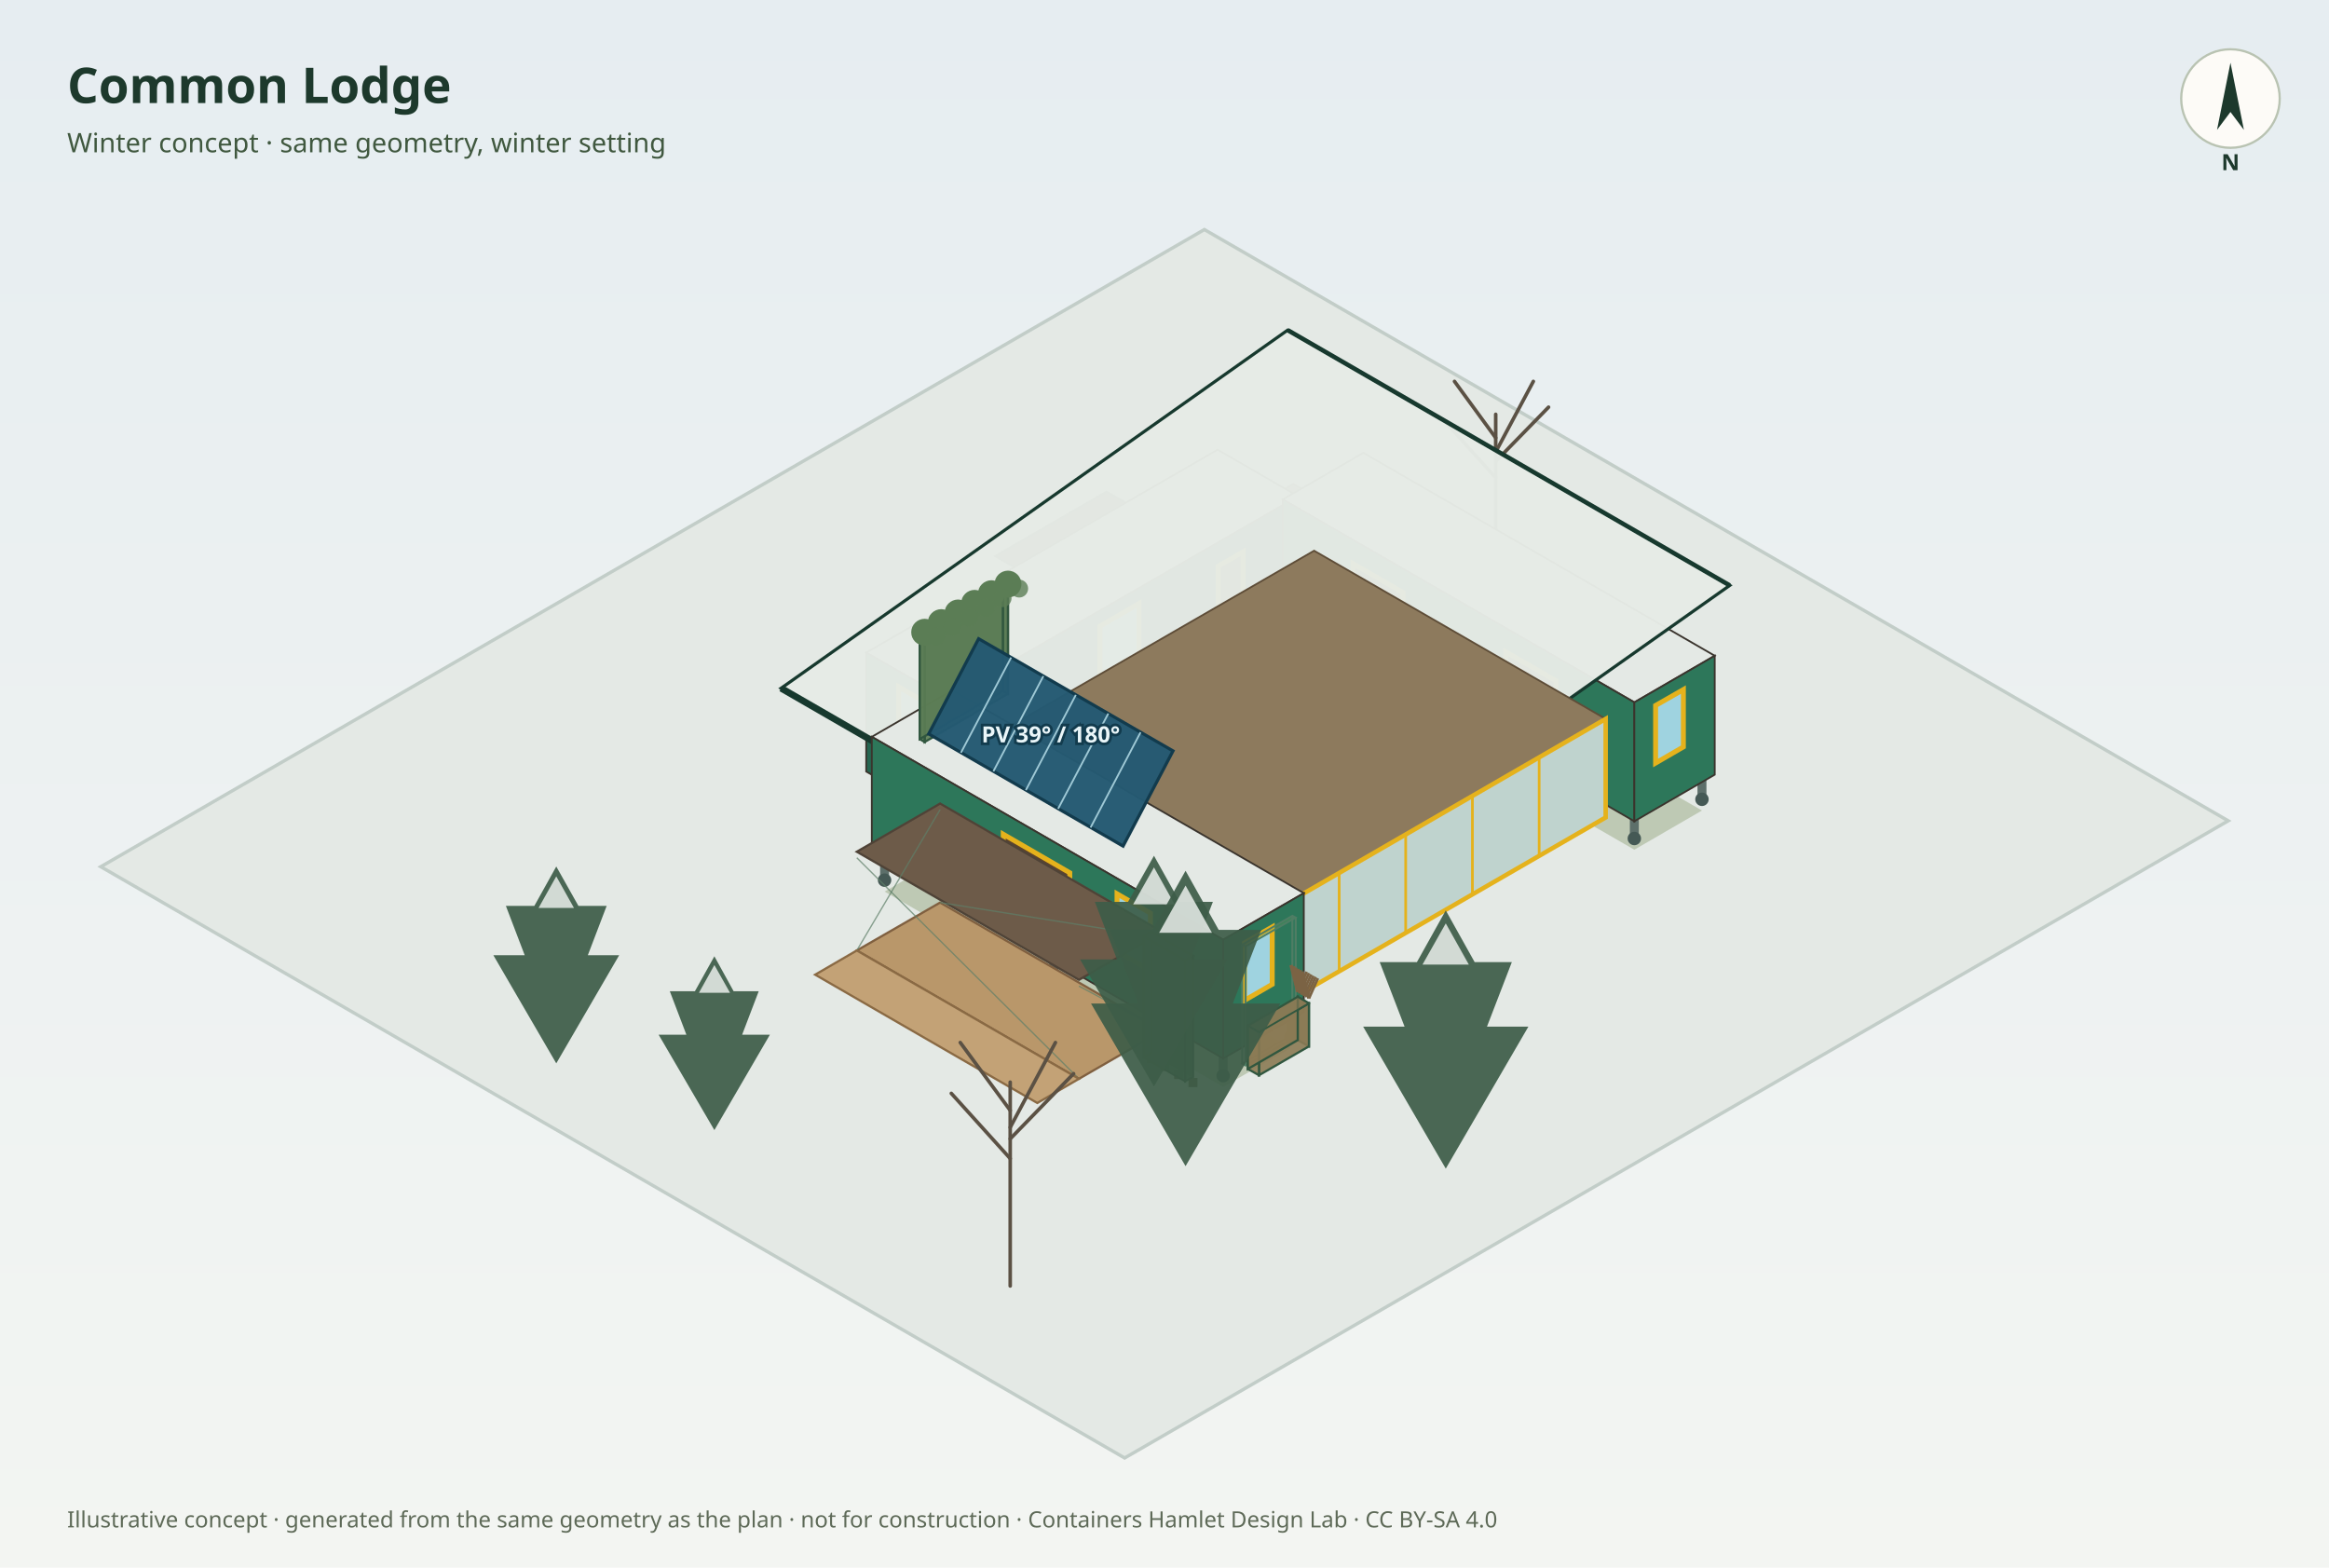
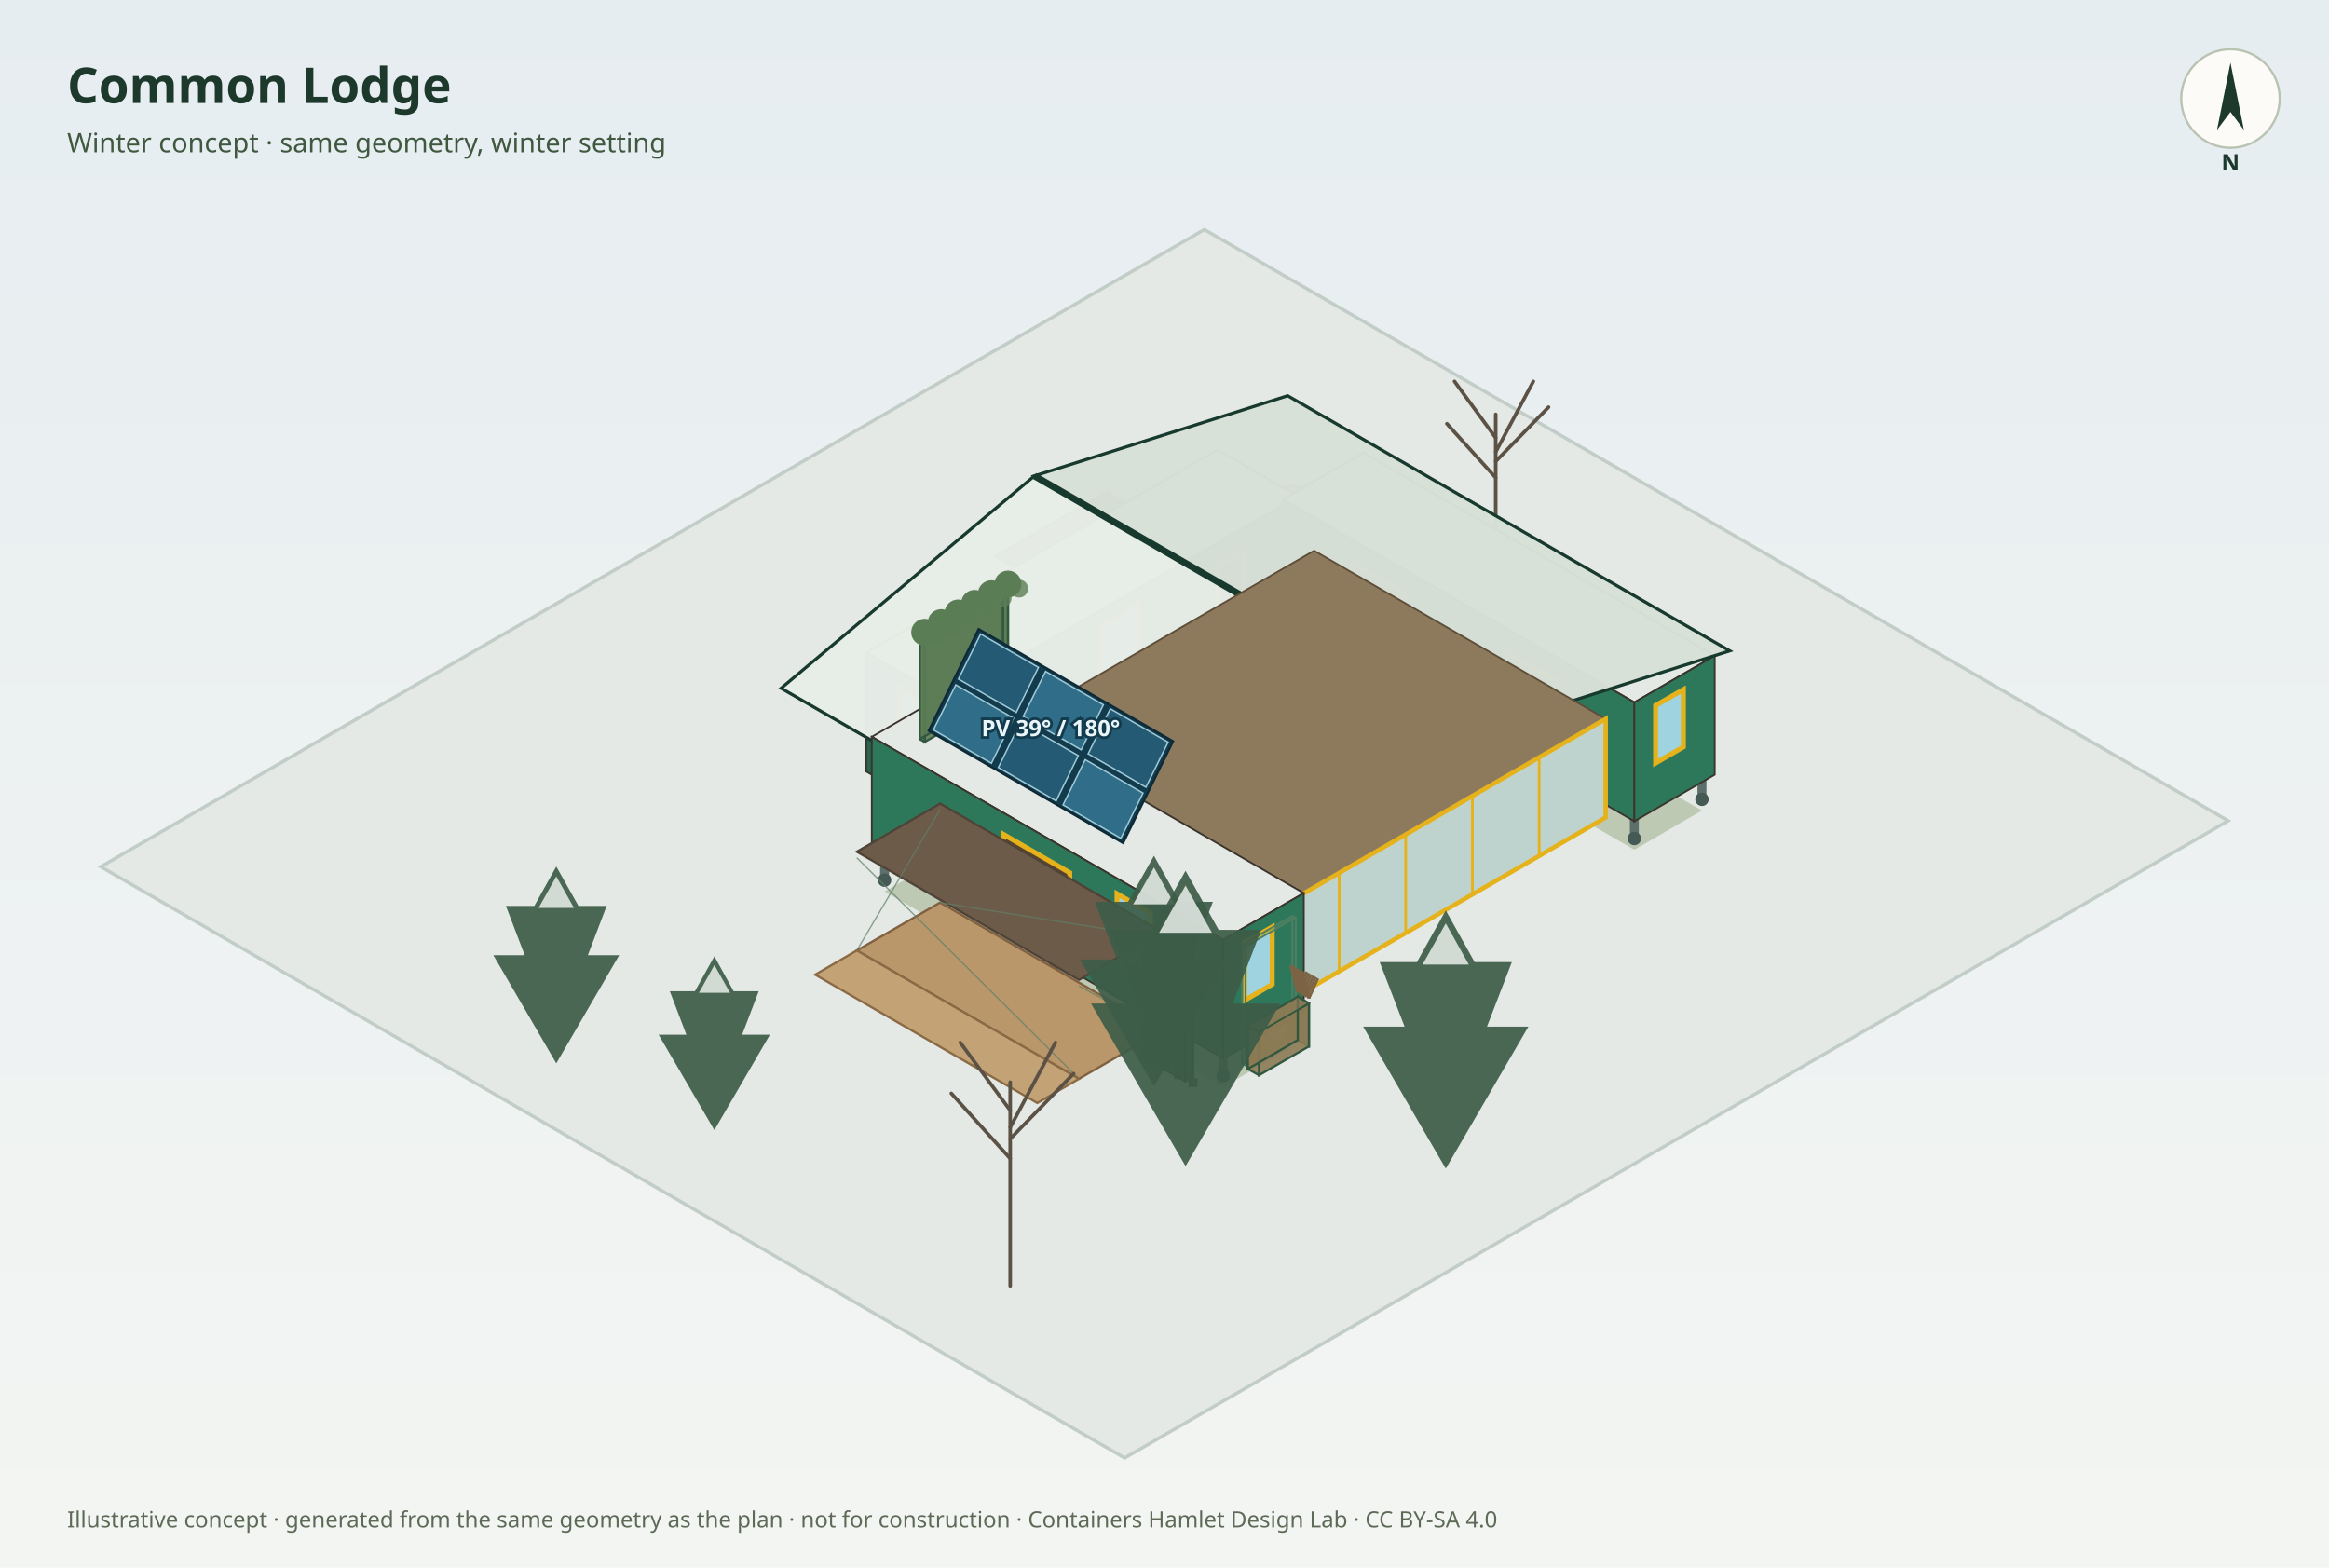
<svg xmlns="http://www.w3.org/2000/svg" viewBox="0 0 1040 700" role="img" aria-labelledby="concept-common-lodge-winter-t concept-common-lodge-winter-d">
  <defs>
    <linearGradient id="concept-common-lodge-winter-sky" x1="0" y1="0" x2="0" y2="1">
      <stop offset="0" stop-color="#e6edf1" />
      <stop offset="1" stop-color="#f3f5f2" />
    </linearGradient>
  </defs>
  <rect width="1040" height="700" fill="url(#concept-common-lodge-winter-sky)" />
  <path d="M537.8 102.5L995 366.5L502.2 651L45 387Z" fill="#e4e9e5" stroke="#c2cdc8" stroke-width="1.5" />
  <g stroke="#5b5144" stroke-width="1.6" stroke-linecap="round">
    <path d="M667.9 260.6L667.9 185" />
    <path d="M667.9 213.3L646.1 189.2" />
    <path d="M667.9 206L691.5 181.8" />
    <path d="M667.9 195.5L649.5 170.3" />
    <path d="M667.9 201.8L684.7 170.3" />
  </g>
  <path d="M577.5 216.1 594.9 226.2 577.5 236.2 560.1 226.2Z" fill="#8d7a5d" stroke="#5e4d38" stroke-width="0.8" />
  <path d="M560.1 270.2 577.5 280.2 577.5 236.2 560.1 226.2Z" fill="#c0aa86" stroke="#5e4d38" stroke-width="0.8" />
  <path d="M594.9 270.2 577.5 280.2 577.5 236.2 594.9 226.2Z" fill="#c0aa86" stroke="#5e4d38" stroke-width="0.8" />
  <path d="M494.1 263.8 444.5 292.4 432.1 285.3 481.7 256.6Z" fill="#c3a276" stroke="#8a6a44" stroke-width="1" />
  <path d="M518.9 278.1 469.3 306.7 444.5 292.4 494.1 263.8Z" fill="#b9976a" stroke="#806040" stroke-width="1" />
  <path d="M518.9 233.9 469.3 262.6 444.5 248.3 494.1 219.6Z" fill="#6d5b49" stroke="#4f4337" stroke-width="1" />
  <path d="M574 290.7 422.8 377.9 392.5 360.5 543.7 273.2Z" fill="#9eae8d" fill-opacity="0.55" />
  <line x1="574" y1="285.6" x2="574" y2="274.6" stroke="#5d6f6a" stroke-width="4" />
  <circle cx="574" cy="285.6" r="3" fill="#455955" />
  <line x1="422.8" y1="372.9" x2="422.8" y2="361.9" stroke="#5d6f6a" stroke-width="4" />
  <circle cx="422.8" cy="372.9" r="3" fill="#455955" />
  <line x1="392.5" y1="355.5" x2="392.5" y2="344.5" stroke="#5d6f6a" stroke-width="4" />
  <circle cx="392.5" cy="355.5" r="3" fill="#455955" />
  <line x1="543.7" y1="268.2" x2="543.7" y2="257.2" stroke="#5d6f6a" stroke-width="4" />
  <circle cx="543.7" cy="268.2" r="3" fill="#455955" />
  <line x1="498.4" y1="329.3" x2="498.4" y2="318.3" stroke="#5d6f6a" stroke-width="4" />
  <circle cx="498.4" cy="329.3" r="3" fill="#455955" />
  <line x1="468.1" y1="311.8" x2="468.1" y2="300.8" stroke="#5d6f6a" stroke-width="4" />
  <circle cx="468.1" cy="311.8" r="3" fill="#455955" />
  <path d="M579.7 221.6 422.8 312.1 386.8 291.4 543.7 200.8Z" fill="#e4e9e5" stroke="#3a342d" stroke-width="0.8" />
  <path d="M579.7 274.6 422.8 365.2 422.8 312.1 579.7 221.6Z" fill="#1e5342" stroke="#3a342d" stroke-width="0.8" />
  <path d="M422.8 365.2 386.8 344.5 386.8 291.4 422.8 312.1Z" fill="#256651" stroke="#3a342d" stroke-width="0.8" />
  <path d="M555.1 284.9 544 291.3 544 252.8 555.1 246.4Z" fill="#5d432c" stroke="#e5b21c" stroke-width="2.2" />
  <path d="M508.6 295.2 491.2 305.2 491.2 279.6 508.6 269.5Z" fill="#9fd3e0" stroke="#e5b21c" stroke-width="2.2" />
  <path d="M413.7 339.5 401.3 332.4 401.3 306.7 413.7 313.9Z" fill="#9fd3e0" stroke="#e5b21c" stroke-width="2.2" />
  <path d="M608.8 274.6 760 361.9 729.8 379.4 578.6 292.1Z" fill="#9eae8d" fill-opacity="0.55" />
  <line x1="608.8" y1="269.6" x2="608.8" y2="258.6" stroke="#5d6f6a" stroke-width="4" />
  <circle cx="608.8" cy="269.6" r="3" fill="#455955" />
  <line x1="760" y1="356.9" x2="760" y2="345.9" stroke="#5d6f6a" stroke-width="4" />
  <circle cx="760" cy="356.9" r="3" fill="#455955" />
  <line x1="729.8" y1="374.4" x2="729.8" y2="363.4" stroke="#5d6f6a" stroke-width="4" />
  <circle cx="729.8" cy="374.4" r="3" fill="#455955" />
  <line x1="578.6" y1="287.1" x2="578.6" y2="276.1" stroke="#5d6f6a" stroke-width="4" />
  <circle cx="578.6" cy="287.1" r="3" fill="#455955" />
  <line x1="684.4" y1="313.3" x2="684.4" y2="302.3" stroke="#5d6f6a" stroke-width="4" />
  <circle cx="684.4" cy="313.3" r="3" fill="#455955" />
  <line x1="654.2" y1="330.7" x2="654.2" y2="319.7" stroke="#5d6f6a" stroke-width="4" />
  <circle cx="654.2" cy="330.7" r="3" fill="#455955" />
  <path d="M608.8 202.2 765.7 292.8 729.8 313.6 572.8 223Z" fill="#e4e9e5" stroke="#3a342d" stroke-width="0.8" />
  <path d="M572.8 276.1 729.8 366.7 729.8 313.6 572.8 223Z" fill="#2d775a" stroke="#3a342d" stroke-width="0.8" />
  <path d="M765.7 345.9 729.8 366.7 729.8 313.6 765.7 292.8Z" fill="#2d775a" stroke="#3a342d" stroke-width="0.8" />
  <path d="M604.2 290.2 626.5 303.1 626.5 264.6 604.2 251.7Z" fill="#5d432c" stroke="#e5b21c" stroke-width="2.2" />
  <path d="M672.4 329.6 694.8 342.5 694.8 304 672.4 291.1Z" fill="#5d432c" stroke="#e5b21c" stroke-width="2.2" />
  <path d="M751.7 333.5 739.3 340.7 739.3 315 751.7 307.9Z" fill="#9fd3e0" stroke="#e5b21c" stroke-width="2.2" />
-   <path d="M348.8 307.3 546.2 421.2 772.4 261.4 575 147.4Z" fill="#e7ece7" fill-opacity="0.97" stroke="#17392e" stroke-width="1.4" />
-   <path d="M348.8 307.3 546.2 421.2" stroke="#17392e" stroke-width="3" />
-   <path d="M772.4 261.4 575 147.4" stroke="#17392e" stroke-width="2" />
+   <path d="M348.8 307.3 546.2 421.2 659.3 326.5 461.9 212.5Z" fill="#e7ece7" fill-opacity="0.98" stroke="#17392e" stroke-width="1.4" />
+   <path d="M461.9 212.5 659.3 326.5 772.4 290.6 575 176.7Z" fill="#d7e0d7" fill-opacity="0.98" stroke="#17392e" stroke-width="1.4" />
+   <path d="M461.9 212.5 659.3 326.5" stroke="#17392e" stroke-width="3" />
  <path d="M586.8 245.9 717 321 568.2 407 438 331.8Z" fill="#8d7a5d" stroke="#5e4d38" stroke-width="0.8" />
  <path d="M438 375.8 568.2 450.9 568.2 407 438 331.8Z" fill="#c0aa86" stroke="#5e4d38" stroke-width="0.8" />
  <path d="M717 365 568.2 450.9 568.2 407 717 321Z" fill="#c0aa86" stroke="#5e4d38" stroke-width="0.8" />
  <path d="M438 375.8 568.2 450.9 568.2 407 438 331.8Z" fill="#bfe4ea" fill-opacity="0.72" stroke="#e5b21c" stroke-width="2" />
  <line x1="464" y1="390.8" x2="464" y2="346.8" stroke="#e5b21c" stroke-width="1.2" />
  <line x1="490.1" y1="405.8" x2="490.1" y2="361.8" stroke="#e5b21c" stroke-width="1.2" />
  <line x1="516.1" y1="420.9" x2="516.1" y2="376.9" stroke="#e5b21c" stroke-width="1.2" />
  <line x1="542.2" y1="435.9" x2="542.2" y2="391.9" stroke="#e5b21c" stroke-width="1.2" />
  <path d="M717 365 568.2 450.9 568.2 407 717 321Z" fill="#bfe4ea" fill-opacity="0.72" stroke="#e5b21c" stroke-width="2" />
  <line x1="687.3" y1="382.2" x2="687.3" y2="338.2" stroke="#e5b21c" stroke-width="1.2" />
  <line x1="657.5" y1="399.4" x2="657.5" y2="355.4" stroke="#e5b21c" stroke-width="1.2" />
  <line x1="627.7" y1="416.6" x2="627.7" y2="372.6" stroke="#e5b21c" stroke-width="1.2" />
  <line x1="598" y1="433.8" x2="598" y2="389.8" stroke="#e5b21c" stroke-width="1.2" />
  <path d="M425.2 380.6 576.4 467.9 546.2 485.3 395 398.1Z" fill="#9eae8d" fill-opacity="0.55" />
  <line x1="425.2" y1="375.6" x2="425.2" y2="364.6" stroke="#5d6f6a" stroke-width="4" />
  <circle cx="425.2" cy="375.6" r="3" fill="#455955" />
  <line x1="576.4" y1="462.9" x2="576.4" y2="451.9" stroke="#5d6f6a" stroke-width="4" />
  <circle cx="576.4" cy="462.9" r="3" fill="#455955" />
  <line x1="546.2" y1="480.3" x2="546.2" y2="469.3" stroke="#5d6f6a" stroke-width="4" />
  <circle cx="546.2" cy="480.3" r="3" fill="#455955" />
  <line x1="395" y1="393" x2="395" y2="382" stroke="#5d6f6a" stroke-width="4" />
  <circle cx="395" cy="393" r="3" fill="#455955" />
  <line x1="500.8" y1="419.2" x2="500.8" y2="408.2" stroke="#5d6f6a" stroke-width="4" />
  <circle cx="500.8" cy="419.2" r="3" fill="#455955" />
  <line x1="470.6" y1="436.7" x2="470.6" y2="425.7" stroke="#5d6f6a" stroke-width="4" />
  <circle cx="470.6" cy="436.7" r="3" fill="#455955" />
  <path d="M425.2 308.2 582.2 398.8 546.2 419.6 389.3 329Z" fill="#e4e9e5" stroke="#3a342d" stroke-width="0.8" />
  <path d="M389.3 382 546.2 472.6 546.2 419.6 389.3 329Z" fill="#2d775a" stroke="#3a342d" stroke-width="0.8" />
  <path d="M582.2 451.9 546.2 472.6 546.2 419.6 582.2 398.8Z" fill="#2d775a" stroke="#3a342d" stroke-width="0.8" />
  <path d="M448 411.9 477.7 429.1 477.7 389.7 448 372.5Z" fill="#5d432c" stroke="#e5b21c" stroke-width="2.2" />
  <path d="M498.8 424.8 513.7 433.4 513.7 407.7 498.8 399.1Z" fill="#9fd3e0" stroke="#e5b21c" stroke-width="2.2" />
  <path d="M568.1 439.5 555.7 446.7 555.7 421 568.1 413.9Z" fill="#9fd3e0" stroke="#e5b21c" stroke-width="2.2" />
  <path d="M419.8 403 519 460.2 481.8 481.7 382.6 424.4Z" fill="#b9976a" stroke="#806040" stroke-width="1" />
  <path d="M419.8 358.8 519 416.1 481.8 437.5 382.6 380.3Z" fill="#6d5b49" stroke="#4f4337" stroke-width="1" />
  <path d="M419.8 403L519 418.8" stroke="#5e8069" stroke-width="0.6" stroke-opacity="0.7" />
  <path d="M519 460.2L481.8 440.3" stroke="#5e8069" stroke-width="0.6" stroke-opacity="0.7" />
  <path d="M481.8 481.7L382.6 383" stroke="#5e8069" stroke-width="0.6" stroke-opacity="0.7" />
  <path d="M382.6 424.4L419.8 361.5" stroke="#5e8069" stroke-width="0.6" stroke-opacity="0.7" />
  <path d="M382.6 424.4 481.8 481.7 463.2 492.5 364 435.2Z" fill="#c3a276" stroke="#8a6a44" stroke-width="1" />
  <path d="M577.1 462 578.6 462.9 556.2 475.8 554.7 474.9Z" fill="#9ab886" fill-opacity="0.3" stroke="#4f7d64" stroke-width="0.8" />
  <path d="M577.1 408.9 578.6 409.7 556.2 422.6 554.7 421.8Z" fill="#6f9d5b" fill-opacity="0.28" stroke="#4f7d64" stroke-width="0.8" />
  <path d="M577.1 462L577.1 408.9" stroke="#4f7d64" stroke-width="0.9" />
  <path d="M578.6 462.9L578.6 409.7" stroke="#4f7d64" stroke-width="0.9" />
  <path d="M556.2 475.8L556.2 422.6" stroke="#4f7d64" stroke-width="0.9" />
  <path d="M554.7 474.9L554.7 421.8" stroke="#4f7d64" stroke-width="0.9" />
  <path d="M450.1 309.8 412.9 331.3 412.9 284.5 450.1 263Z" fill="#5b7d55" fill-opacity="0.9" stroke="#31573f" stroke-width="1" />
  <path d="M412.9 331.3 410.7 330 410.7 283.2 412.9 284.5Z" fill="#5b7d55" fill-opacity="0.9" stroke="#31573f" stroke-width="1" />
  <path d="M410.7 330 447.9 308.5 447.9 261.8 410.7 283.2Z" fill="#5b7d55" fill-opacity="0.9" stroke="#31573f" stroke-width="1" />
  <path d="M447.9 308.5 450.1 309.8 450.1 263 447.9 261.8Z" fill="#5b7d55" fill-opacity="0.9" stroke="#31573f" stroke-width="1" />
  <path d="M450.1 263 412.9 284.5 410.7 283.2 447.9 261.8Z" fill="#5b7d55" fill-opacity="0.65" stroke="#31573f" stroke-width="0.8" />
  <circle cx="450.1" cy="260.8" r="6" fill="#5b7d55" />
  <circle cx="455.1" cy="262.8" r="4" fill="#5b7d55" opacity="0.8" />
  <circle cx="442.7" cy="265.1" r="6" fill="#5b7d55" />
  <circle cx="447.7" cy="267.1" r="4" fill="#5b7d55" opacity="0.8" />
  <circle cx="435.2" cy="269.4" r="6" fill="#5b7d55" />
  <circle cx="440.2" cy="271.4" r="4" fill="#5b7d55" opacity="0.8" />
  <circle cx="427.8" cy="273.7" r="6" fill="#5b7d55" />
  <circle cx="432.8" cy="275.7" r="4" fill="#5b7d55" opacity="0.8" />
  <circle cx="420.3" cy="278" r="6" fill="#5b7d55" />
  <circle cx="425.3" cy="280" r="4" fill="#5b7d55" opacity="0.8" />
  <circle cx="412.9" cy="282.3" r="6" fill="#5b7d55" />
  <circle cx="417.9" cy="284.3" r="4" fill="#5b7d55" opacity="0.8" />
  <path d="M579.5 464.4 584.5 467.2 584.5 448 579.5 445.1Z" fill="#8b7a55" fill-opacity="0.9" stroke="#31573f" stroke-width="1" />
  <path d="M584.5 467.2 562.2 480.1 562.2 460.9 584.5 448Z" fill="#8b7a55" fill-opacity="0.9" stroke="#31573f" stroke-width="1" />
  <path d="M562.2 480.1 557.2 477.3 557.2 458 562.2 460.9Z" fill="#8b7a55" fill-opacity="0.9" stroke="#31573f" stroke-width="1" />
  <path d="M557.2 477.3 579.5 464.4 579.5 445.1 557.2 458Z" fill="#8b7a55" fill-opacity="0.9" stroke="#31573f" stroke-width="1" />
  <path d="M579.5 445.1 584.5 448 562.2 460.9 557.2 458Z" fill="#8b7a55" fill-opacity="0.65" stroke="#31573f" stroke-width="0.8" />
  <line x1="579.5" y1="442.9" x2="576.5" y2="430.9" stroke="#7b6344" stroke-width="1.5" />
  <line x1="579.5" y1="442.9" x2="583.5" y2="433.9" stroke="#7b6344" stroke-width="1.2" />
  <line x1="580.5" y1="443.5" x2="577.5" y2="431.5" stroke="#7b6344" stroke-width="1.5" />
  <line x1="580.5" y1="443.5" x2="584.5" y2="434.5" stroke="#7b6344" stroke-width="1.2" />
  <line x1="581.5" y1="444.1" x2="578.5" y2="432.1" stroke="#7b6344" stroke-width="1.5" />
  <line x1="581.5" y1="444.1" x2="585.5" y2="435.1" stroke="#7b6344" stroke-width="1.2" />
  <line x1="582.5" y1="444.7" x2="579.5" y2="432.7" stroke="#7b6344" stroke-width="1.5" />
  <line x1="582.5" y1="444.7" x2="586.5" y2="435.7" stroke="#7b6344" stroke-width="1.2" />
  <line x1="583.5" y1="445.2" x2="580.5" y2="433.2" stroke="#7b6344" stroke-width="1.5" />
  <line x1="583.5" y1="445.2" x2="587.5" y2="436.2" stroke="#7b6344" stroke-width="1.2" />
  <line x1="584.5" y1="445.8" x2="581.5" y2="433.8" stroke="#7b6344" stroke-width="1.5" />
  <line x1="584.5" y1="445.8" x2="588.5" y2="436.8" stroke="#7b6344" stroke-width="1.2" />
  <line x1="514.1" y1="474.7" x2="514.1" y2="470.6" stroke="#5b4a35" stroke-width="4" />
  <line x1="520.2" y1="478.2" x2="520.2" y2="474.1" stroke="#5b4a35" stroke-width="4" />
  <line x1="526.3" y1="481.8" x2="526.3" y2="477.7" stroke="#5b4a35" stroke-width="4" />
  <line x1="532.7" y1="485.4" x2="532.7" y2="481.3" stroke="#5b4a35" stroke-width="4" />
  <path d="M514.1 470.1 532.7 480.8 532.7 426.8 514.1 416Z" fill="#315d43" fill-opacity="0.92" stroke="#25452f" stroke-width="0.9" />
  <path d="M532.7 480.8 529.2 482.8 529.2 428.8 532.7 426.8Z" fill="#315d43" fill-opacity="0.92" stroke="#25452f" stroke-width="0.9" />
  <path d="M529.2 482.8 510.6 472.1 510.6 418 529.2 428.8Z" fill="#315d43" fill-opacity="0.92" stroke="#25452f" stroke-width="0.9" />
  <path d="M510.6 472.1 514.1 470.1 514.1 416 510.6 418Z" fill="#315d43" fill-opacity="0.92" stroke="#25452f" stroke-width="0.9" />
  <path d="M514.1 416 532.7 426.8 529.2 428.8 510.6 418Z" fill="#315d43" fill-opacity="0.8" stroke="#25452f" stroke-width="1" />
-   <path d="M414.7 327.7 501.5 377.8 523.8 335.3 437 285.2Z" fill="#245a73" fill-opacity="0.97" stroke="#123b4d" stroke-width="1.4" />
-   <line x1="429.1" y1="336.1" x2="451.5" y2="293.6" stroke="#9fc9d6" stroke-width="0.8" />
-   <line x1="443.6" y1="344.4" x2="465.9" y2="301.9" stroke="#9fc9d6" stroke-width="0.8" />
-   <line x1="458.1" y1="352.8" x2="480.4" y2="310.3" stroke="#9fc9d6" stroke-width="0.8" />
-   <line x1="472.5" y1="361.1" x2="494.9" y2="318.6" stroke="#9fc9d6" stroke-width="0.8" />
-   <line x1="487" y1="369.5" x2="509.3" y2="327" stroke="#9fc9d6" stroke-width="0.8" />
-   <text x="469.2" y="331.5" text-anchor="middle" font-family="system-ui, sans-serif" font-size="10" font-weight="800" fill="#eaf6f9" stroke="#123b4d" stroke-width="2.4" paint-order="stroke">PV 39° / 180°</text>
+   <path d="M414.7 326.3 501.5 376.4 523.8 331 437 280.9Z" fill="#123b4d" stroke="#0d2a36" stroke-width="1" />
+   <path d="M416.8 325.9 442.7 340.8 452.6 320.7 426.8 305.8Z" fill="#2f6d88" stroke="#9fc9d6" stroke-width="0.65" />
+   <path d="M445.8 342.7 471.6 357.6 481.5 337.4 455.7 322.5Z" fill="#245a73" stroke="#9fc9d6" stroke-width="0.65" />
+   <path d="M474.7 359.4 500.5 374.3 510.4 354.1 484.6 339.2Z" fill="#2f6d88" stroke="#9fc9d6" stroke-width="0.65" />
+   <path d="M428 303.2 453.8 318.1 463.7 298 437.9 283.1Z" fill="#245a73" stroke="#9fc9d6" stroke-width="0.65" />
+   <path d="M456.9 319.9 482.8 334.8 492.7 314.7 466.9 299.8Z" fill="#2f6d88" stroke="#9fc9d6" stroke-width="0.65" />
+   <path d="M485.9 336.6 511.7 351.5 521.6 331.4 495.8 316.5Z" fill="#245a73" stroke="#9fc9d6" stroke-width="0.65" />
+   <text x="469.2" y="328.7" text-anchor="middle" font-family="system-ui, sans-serif" font-size="10" font-weight="800" fill="#eaf6f9" stroke="#123b4d" stroke-width="2.4" paint-order="stroke">PV 39° / 180°</text>
  <g fill="#3d5d48" fill-opacity="0.92">
    <path d="M515.3 485.1L548.2 428.4L531.7 428.4L541.6 402.7L526.8 402.7L515.3 382.1L503.7 402.7L488.9 402.7L498.8 428.4L482.3 428.4Z" />
  </g>
  <g fill="#f4f6f3" fill-opacity="0.8">
    <path d="M515.3 387.3l9.2 16.5l-18.5 0Z" />
  </g>
  <g fill="#3d5d48" fill-opacity="0.92">
    <path d="M529.4 520.7L571.7 448.1L550.5 448.1L563.2 415.2L544.2 415.2L529.4 388.8L514.6 415.2L495.6 415.2L508.3 448.1L487.2 448.1Z" />
  </g>
  <g fill="#f4f6f3" fill-opacity="0.8">
    <path d="M529.4 395.4l11.8 21.1l-23.6 0Z" />
  </g>
  <g fill="#3d5d48" fill-opacity="0.92">
    <path d="M248.4 474.8L276.5 426.5L262.5 426.5L270.9 404.5L258.3 404.5L248.4 386.9L238.6 404.5L225.9 404.5L234.3 426.5L220.3 426.5Z" />
  </g>
  <g fill="#f4f6f3" fill-opacity="0.8">
    <path d="M248.4 391.3l7.9 14.1l-15.8 0Z" />
  </g>
  <g stroke="#5b5144" stroke-width="1.6" stroke-linecap="round">
    <path d="M451.1 574.2L451.1 483.2" />
    <path d="M451.1 517.3L424.8 488.2" />
    <path d="M451.1 508.5L479.4 479.4" />
    <path d="M451.1 495.8L428.8 465.5" />
    <path d="M451.1 503.4L471.3 465.5" />
  </g>
  <g fill="#3d5d48" fill-opacity="0.92">
    <path d="M645.6 521.8L682.5 458.4L664 458.4L675.1 429.6L658.5 429.6L645.6 406.5L632.7 429.6L616.1 429.6L627.2 458.4L608.7 458.4Z" />
  </g>
  <g fill="#f4f6f3" fill-opacity="0.8">
    <path d="M645.6 412.3l10.3 18.4l-20.7 0Z" />
  </g>
  <g fill="#3d5d48" fill-opacity="0.92">
    <path d="M319 504.6L343.8 462L331.4 462L338.8 442.6L327.6 442.6L319 427L310.3 442.6L299.1 442.6L306.5 462L294.1 462Z" />
  </g>
  <g fill="#f4f6f3" fill-opacity="0.8">
    <path d="M319 430.9l7 12.4l-13.9 0Z" />
  </g>
  <text x="30" y="46" font-family="system-ui, sans-serif" font-size="22" font-weight="800" fill="#1d392c">Common Lodge</text>
  <text x="30" y="68" font-family="system-ui, sans-serif" font-size="12" fill="#40583f">Winter concept · same geometry, winter setting</text>
  <g aria-hidden="true">
    <circle cx="996" cy="44" r="22" fill="#fffdf7" fill-opacity="0.9" stroke="#b9c3b2" />
    <path d="M996 28l6 30l-6 -8l-6 8z" fill="#1d392c" />
    <text x="996" y="76" text-anchor="middle" font-size="10" font-weight="700" font-family="system-ui, sans-serif" fill="#1d392c">N</text>
  </g>
  <text x="30" y="682" font-family="system-ui, sans-serif" font-size="10" fill="#5e6a58">Illustrative concept · generated from the same geometry as the plan · not for construction · Containers Hamlet Design Lab · CC BY-SA 4.0</text>
</svg>
